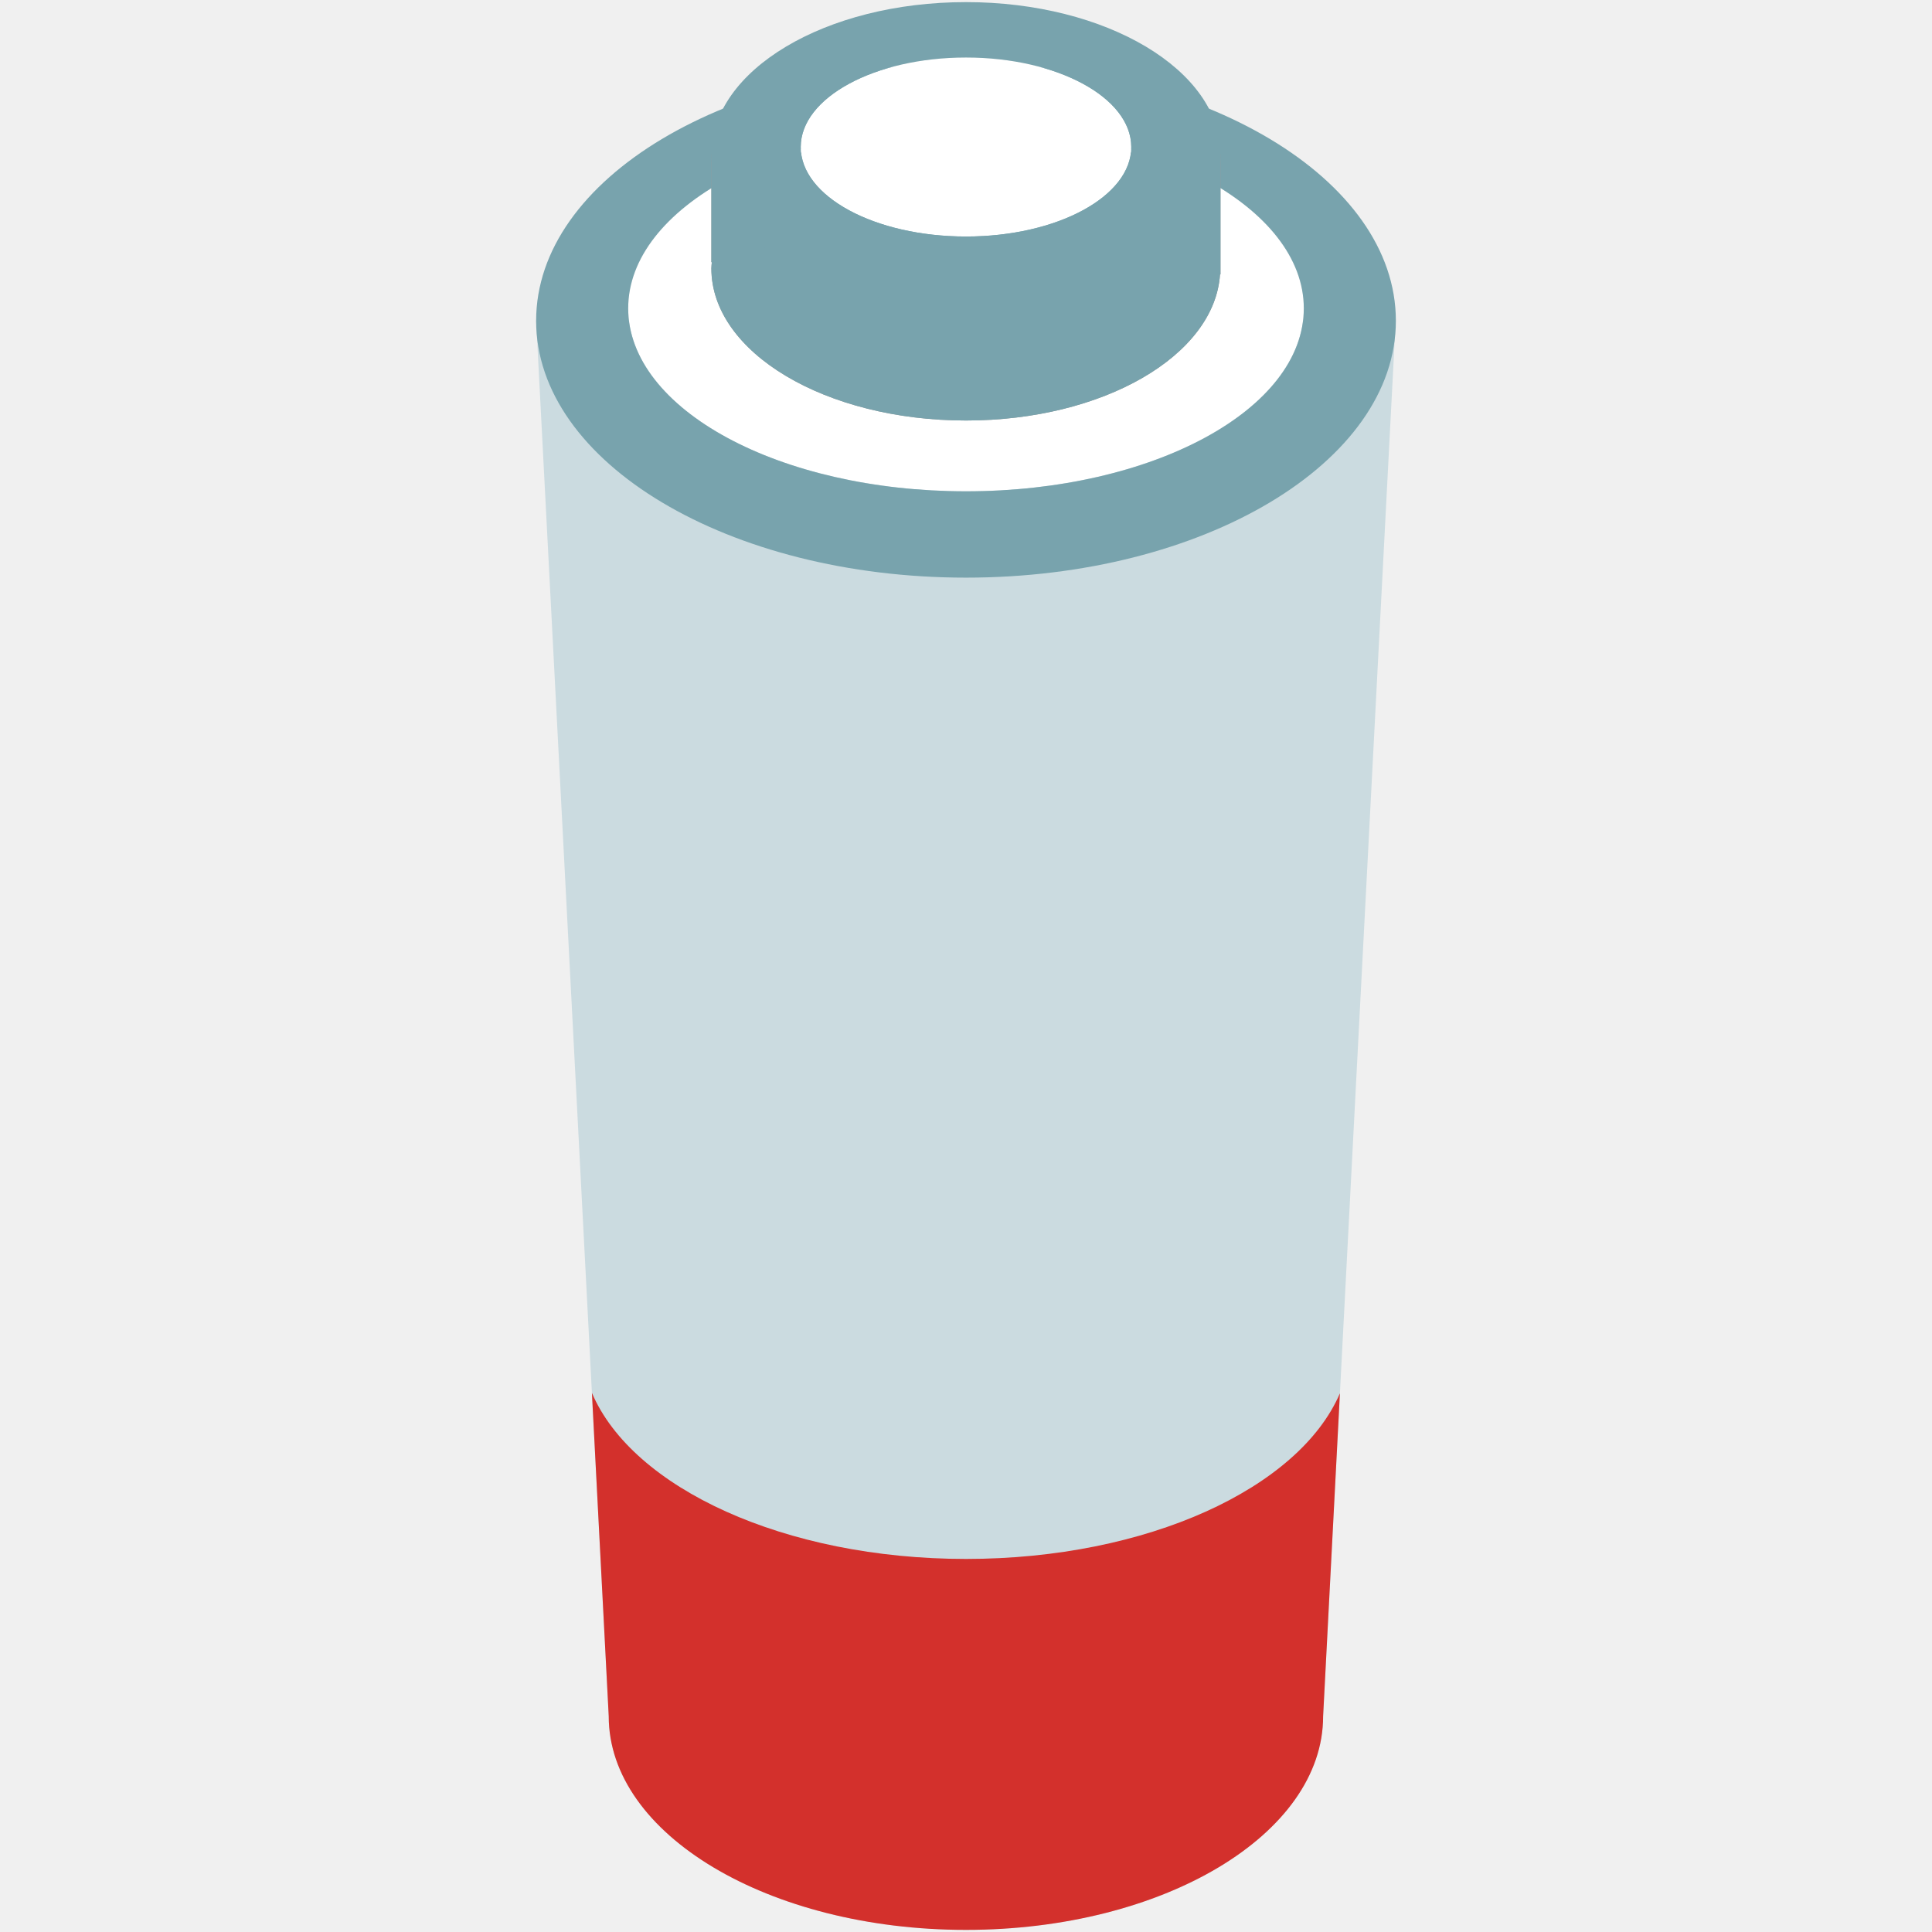
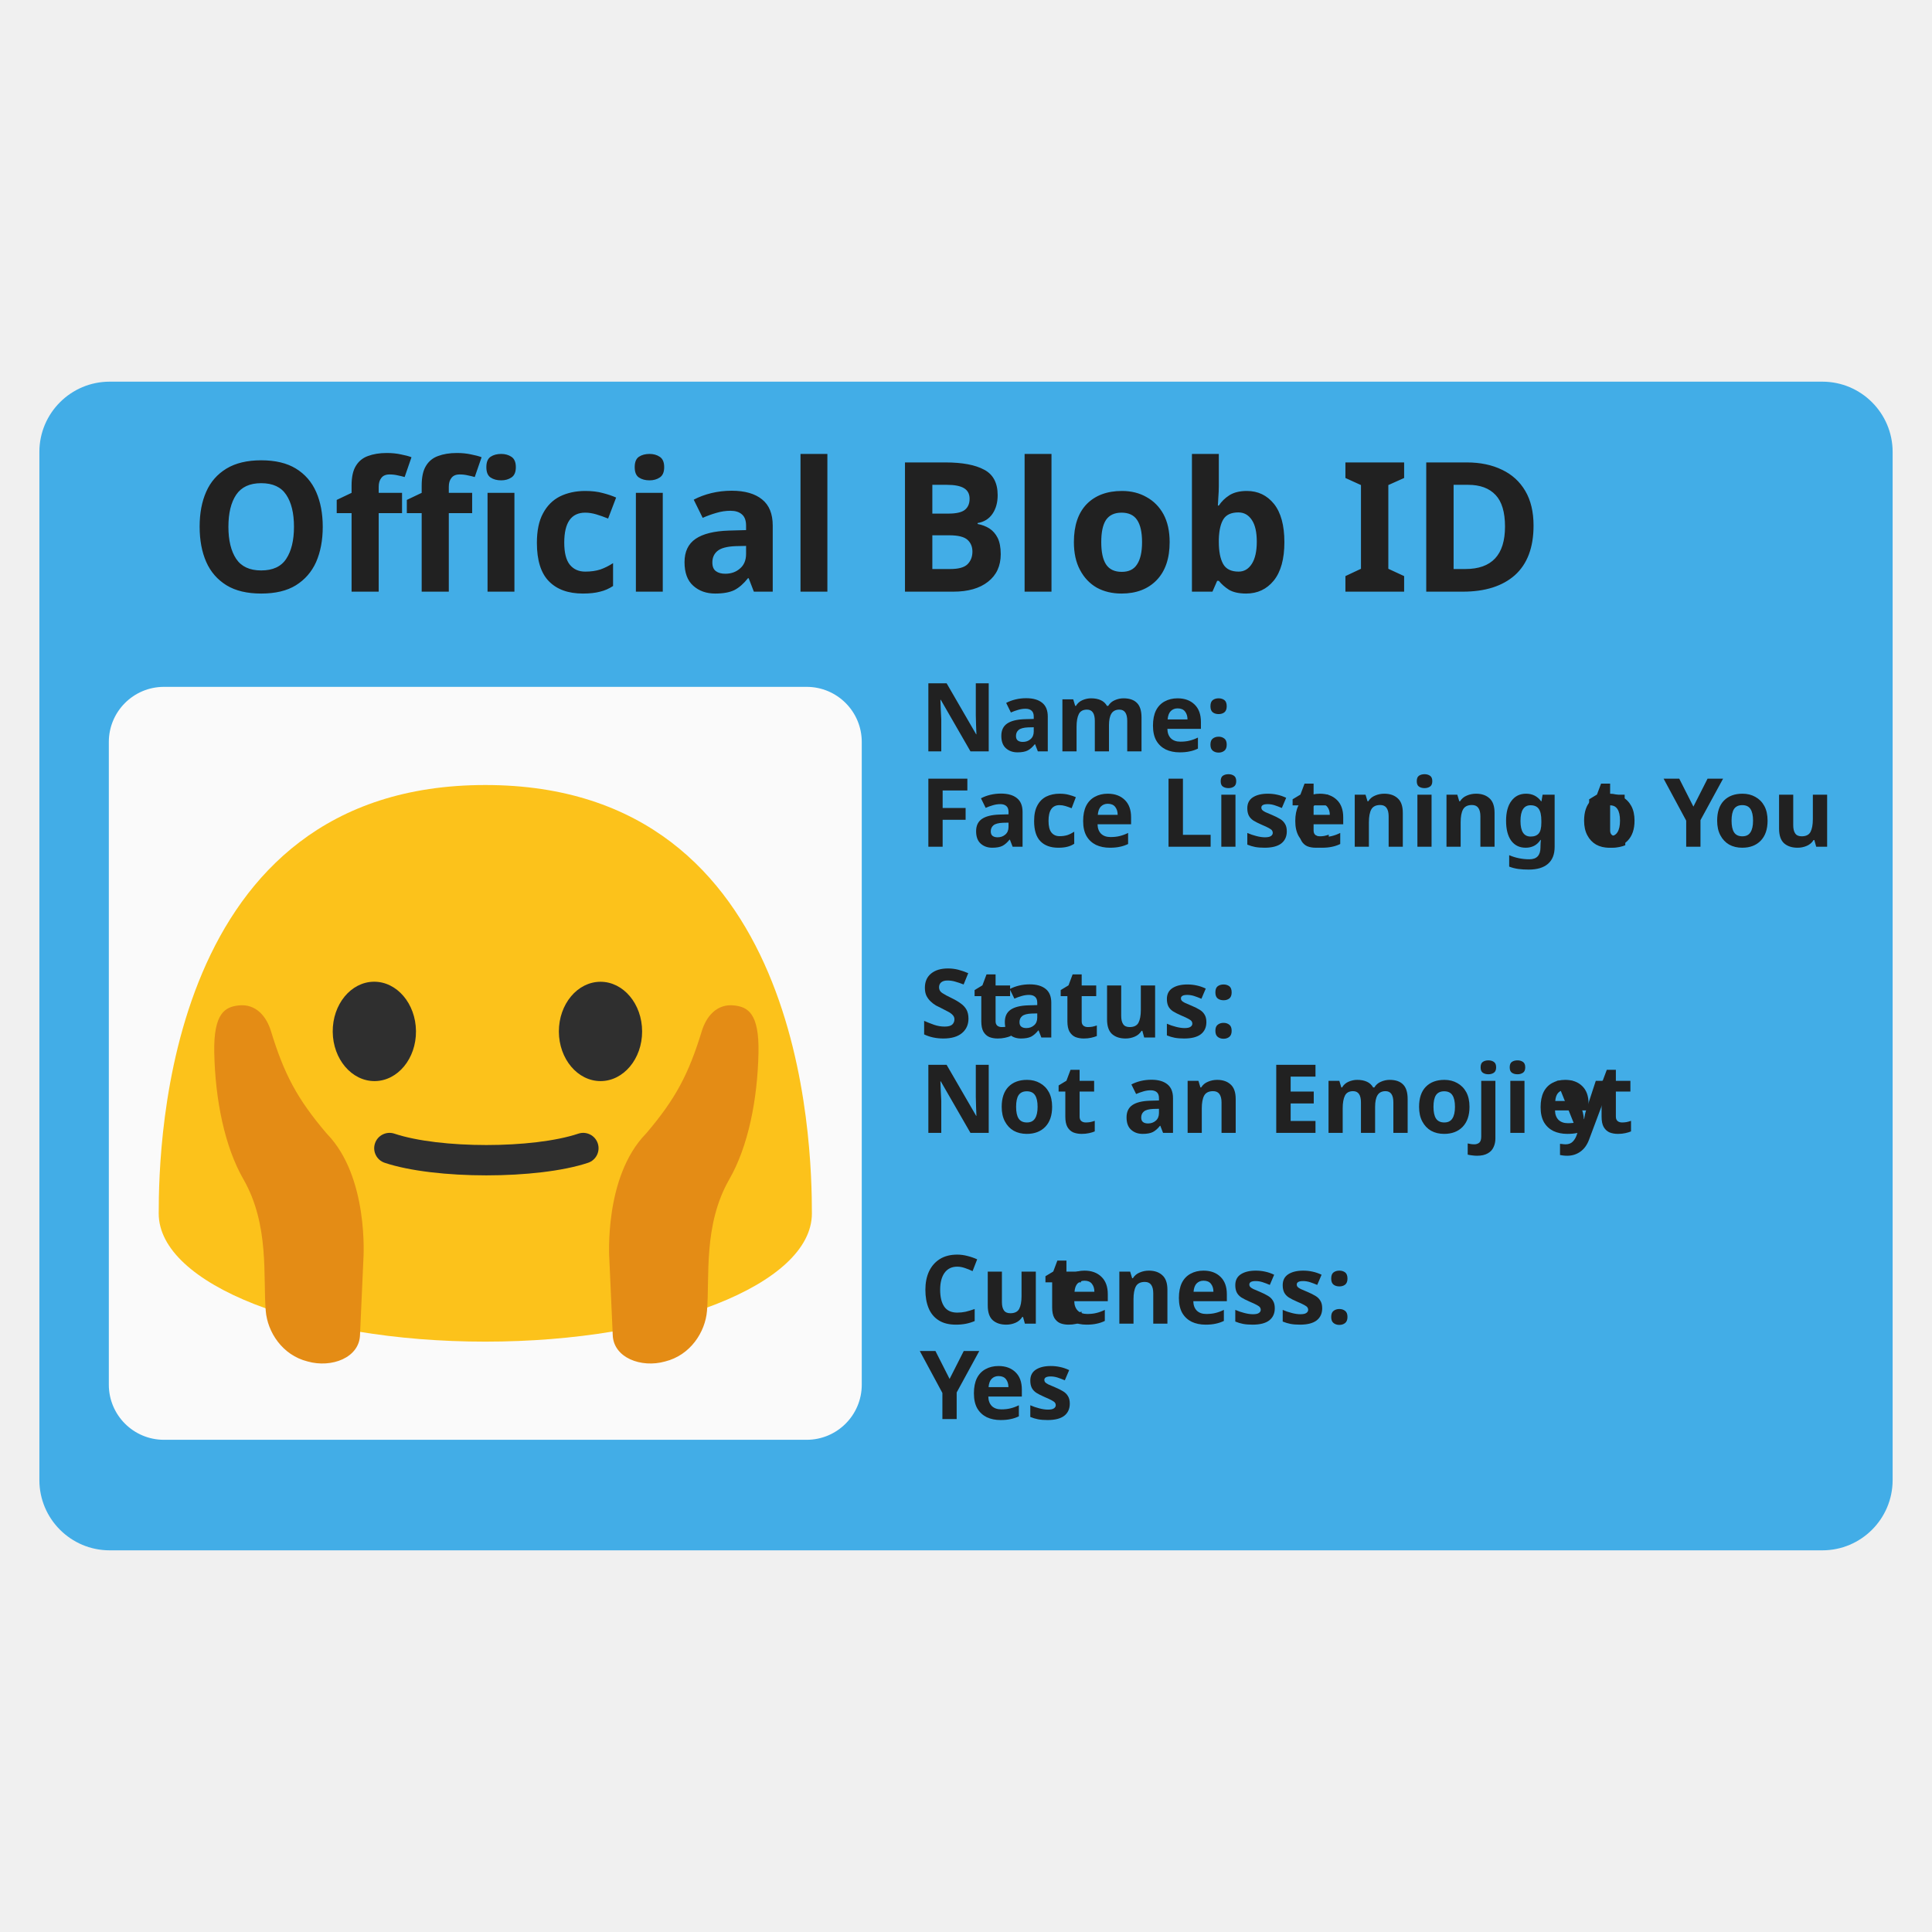
<svg xmlns="http://www.w3.org/2000/svg" width="128px" height="128px" version="1.1" xml:space="preserve" style="fill-rule:evenodd;clip-rule:evenodd;stroke-linejoin:round;stroke-miterlimit:2;">
-   <path d="M35.52,21.24L40.33,113.71C40.33,121.53 50.93,127.86 64,127.86C77.07,127.86 87.66,121.53 87.66,113.71L92.47,21.24L35.52,21.24Z" style="fill:#cbdbe0;fill-rule:nonzero;" />
-   <path d="M39.216,92.284C41.906,98.591 51.989,103.284 64,103.284C75.995,103.284 86.065,98.604 88.773,92.311L87.66,113.71C87.66,121.53 77.07,127.86 64,127.86C50.93,127.86 40.33,121.53 40.33,113.71L39.216,92.284Z" style="fill:#d3302c;" />
-   <ellipse cx="64" cy="20.43" rx="22.38" ry="12.12" style="fill:#fff;" />
-   <path d="M64,4.22C48.27,4.22 35.52,11.84 35.52,21.25C35.52,30.65 48.27,38.27 64,38.27C79.72,38.27 92.48,30.65 92.48,21.25C92.48,11.84 79.72,4.22 64,4.22ZM64,32.55C51.64,32.55 41.62,27.12 41.62,20.43C41.62,13.74 51.64,8.31 64,8.31C76.36,8.31 86.38,13.74 86.38,20.43C86.38,27.13 76.36,32.55 64,32.55Z" style="fill:#78a3ad;fill-rule:nonzero;" />
-   <path d="M75.13,10.22C72.16,8.65 68.27,7.7 64,7.7C59.73,7.7 55.84,8.65 52.87,10.22L47.13,10.22L47.13,17.37L47.16,17.37C47.15,17.51 47.13,17.64 47.13,17.78C47.13,23.35 54.68,27.86 64,27.86C73.09,27.86 80.47,23.56 80.83,18.18L80.86,18.18L80.86,10.21L75.13,10.21L75.13,10.22Z" style="fill:#999;fill-rule:nonzero;" />
-   <path d="M75.13,10.22C72.16,8.65 68.27,7.7 64,7.7C59.73,7.7 55.84,8.65 52.87,10.22L47.13,10.22L47.13,17.37L47.16,17.37C47.15,17.51 47.13,17.64 47.13,17.78C47.13,23.35 54.68,27.86 64,27.86C73.09,27.86 80.47,23.56 80.83,18.18L80.86,18.18L80.86,10.21L75.13,10.21L75.13,10.22Z" style="fill:#78a3ad;fill-rule:nonzero;" />
-   <ellipse cx="64" cy="9.74" rx="10.95" ry="5.93" style="fill:#fff;" />
-   <path d="M64,0.14C54.68,0.14 47.13,4.65 47.13,10.23C47.13,15.8 54.68,20.31 64,20.31C73.31,20.31 80.87,15.8 80.87,10.23C80.87,4.65 73.31,0.14 64,0.14ZM64,15.67C57.95,15.67 53.05,13.02 53.05,9.74C53.05,6.46 57.95,3.81 64,3.81C70.05,3.81 74.95,6.46 74.95,9.74C74.95,13.01 70.05,15.67 64,15.67Z" style="fill:#78a3ad;fill-rule:nonzero;" />
+   <g transform="matrix(1.00079,0,0,0.868836,-0.0503274,8.39449)">
+     <path d="M125.343,24.801C125.343,21.843 123.258,19.442 120.69,19.442L7.31,19.442C4.742,19.442 2.657,21.843 2.657,24.801L2.657,103.199C2.657,106.157 4.742,108.558 7.31,108.558L120.69,108.558C123.258,108.558 125.343,106.157 125.343,103.199L125.343,24.801Z" style="fill:#42ade7;" />
+   </g>
+   <g transform="matrix(1,0,0,1,-1.93208,12.0755)">
+     <path d="M59.026,37.083C59.026,35.066 57.391,33.431 55.375,33.431L12.794,33.431C10.777,33.431 9.142,35.066 9.142,37.083L9.142,79.663C9.142,81.68 10.777,83.315 12.794,83.315L55.375,83.315C57.391,83.315 59.026,81.68 59.026,79.663L59.026,37.083Z" style="fill:#fafafa;" />
+   </g>
+   <g id="Ebene1" transform="matrix(0.339199,0,0,0.339199,10.5148,36.2787)">
+     <g transform="matrix(1,0,0,1,0,37.736)">
+       <path d="M63.79,8.64C1.48,8.64 0,78.5 0,92.33C0,106.16 28.56,117.36 63.79,117.36C99.03,117.36 127.58,106.15 127.58,92.33C127.58,78.5 126.11,8.64 63.79,8.64Z" style="fill:#fcc21b;fill-rule:nonzero;" />
+     </g>
+     <g transform="matrix(1,0,0,1,0,37.736)">
+       <path d="M42.21,66.47C37.72,66.51 34.04,62.2 33.99,56.85C33.94,51.48 37.54,47.1 42.03,47.06C46.51,47.02 50.2,51.33 50.25,56.7C50.3,62.06 46.7,66.43 42.21,66.47ZM86.32,66.47C90.8,66.46 94.43,62.11 94.42,56.76C94.41,51.39 90.76,47.06 86.28,47.07C81.79,47.08 78.15,51.43 78.16,56.8C78.18,62.15 81.83,66.48 86.32,66.47Z" style="fill:#2f2f2f;fill-rule:nonzero;" />
+     </g>
+     <g transform="matrix(0.680022,0,0,0.187061,20.4786,102.134)">
+       <path d="M34.793,96.38C49.213,113.888 78.787,113.888 93.207,96.38C95.517,93.577 96.765,84.485 95.994,76.09C95.223,67.695 92.722,63.156 90.413,65.96C77.373,81.792 50.627,81.792 37.587,65.96C35.278,63.156 32.777,67.695 32.006,76.09C31.235,84.485 32.483,93.577 34.793,96.38Z" style="fill:#2f2f2f;" />
+     </g>
+     <g transform="matrix(1,0,0,1,0,37.736)">
+       <path d="M29.08,121.23C33.77,122.56 39.2,120.5 39.32,116.03L39.98,101.26C40,101.02 41.06,85.23 32.89,76.8L32.77,76.67C27.02,69.91 24.5,65.12 21.92,56.69C21.06,53.9 19.03,51.28 15.54,51.7C13.07,52 10.69,53.05 10.85,60.93C11.04,70.11 12.87,79.25 16.55,85.65C21.69,94.6 20.35,104.82 20.91,111.37C21.25,115.48 24.14,120 29.08,121.23ZM98.92,121.23C94.23,122.56 88.8,120.5 88.68,116.03L88.02,101.26C88,101.02 86.94,85.23 95.11,76.8L95.23,76.67C100.98,69.91 103.5,65.12 106.08,56.69C106.94,53.9 108.97,51.28 112.46,51.7C114.93,52 117.31,53.05 117.15,60.93C116.96,70.11 115.13,79.25 111.45,85.65C106.31,94.6 107.65,104.82 107.09,111.37C106.75,115.48 103.86,120 98.92,121.23Z" style="fill:#e48c15;fill-rule:nonzero;" />
+     </g>
+     <g transform="matrix(2.94812,0,0,2.94812,-30.9988,-106.954)">
+       <text x="12.522px" y="39.199px" style="font-family:'ComicNeue-Bold', 'Comic Neue';font-weight:700;font-size:12px;fill:#212121;">Official Blob ID</text>
+     </g>
+     <g transform="matrix(1.55257,0,0,1.55257,42.9709,-45.4333)">
+       <text x="68.069px" y="54.898px" style="font-family:'ComicNeue-Bold', 'Comic Neue';font-weight:700;font-size:12px;fill:#212121;">Name:</text>
+       <text x="68.069px" y="66.898px" style="font-family:'ComicNeue-Bold', 'Comic Neue';font-weight:700;font-size:12px;fill:#212121;">Face List<tspan x="114.761px " y="66.898px ">e</tspan>ning t<tspan x="151.097px " y="66.898px ">o</tspan> Y<tspan x="167.837px " y="66.898px ">o</tspan>u</text>
+       <text x="68.069px" y="90.898px" style="font-family:'ComicNeue-Bold', 'Comic Neue';font-weight:700;font-size:12px;fill:#212121;">St<tspan x="78.269px " y="90.898px ">a</tspan>tus:</text>
+       <text x="68.069px" y="102.898px" style="font-family:'ComicNeue-Bold', 'Comic Neue';font-weight:700;font-size:12px;fill:#212121;">Not an Emoji y<tspan x="145.625px " y="102.898px ">e</tspan>t</text>
+       <text x="68.069px" y="126.898px" style="font-family:'ComicNeue-Bold', 'Comic Neue';font-weight:700;font-size:12px;fill:#212121;">Cut<tspan x="85.145px " y="126.898px ">e</tspan>ness:</text>
+       <text x="68.069px" y="138.898px" style="font-family:'ComicNeue-Bold', 'Comic Neue';font-weight:700;font-size:12px;fill:#212121;">Y<tspan x="74.333px " y="138.898px ">e</tspan>s</text>
+     </g>
+   </g>
</svg>
